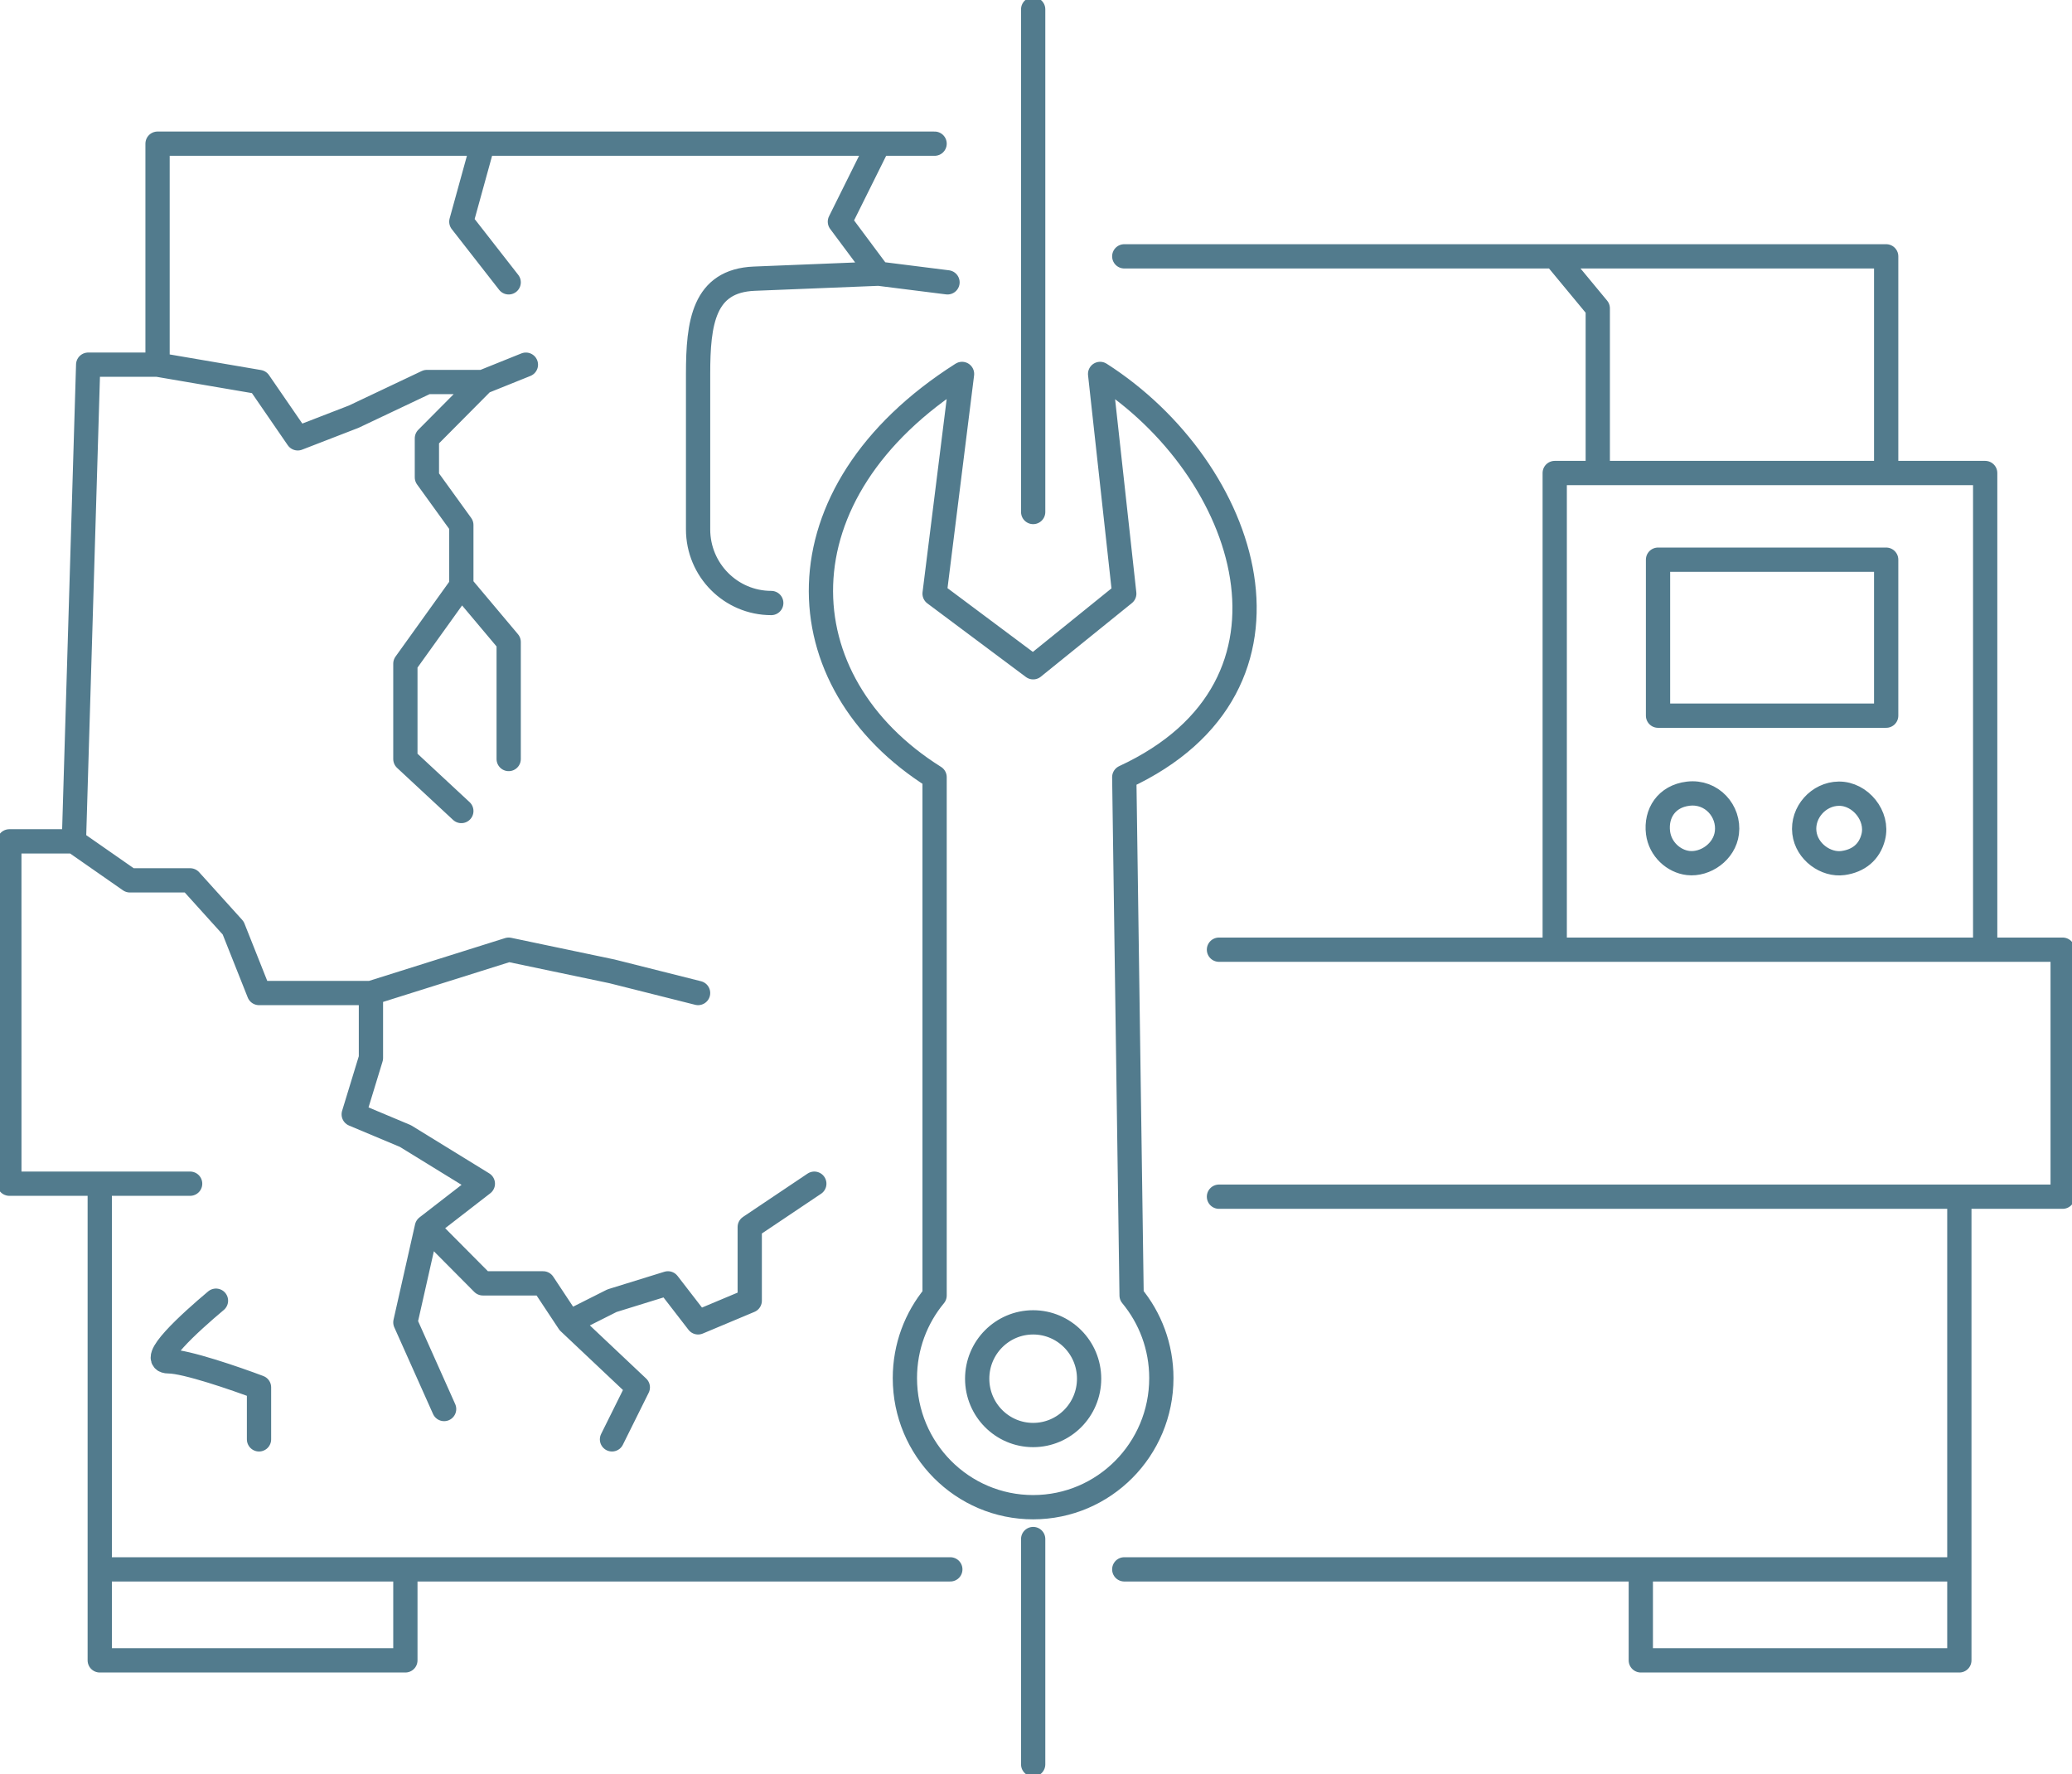
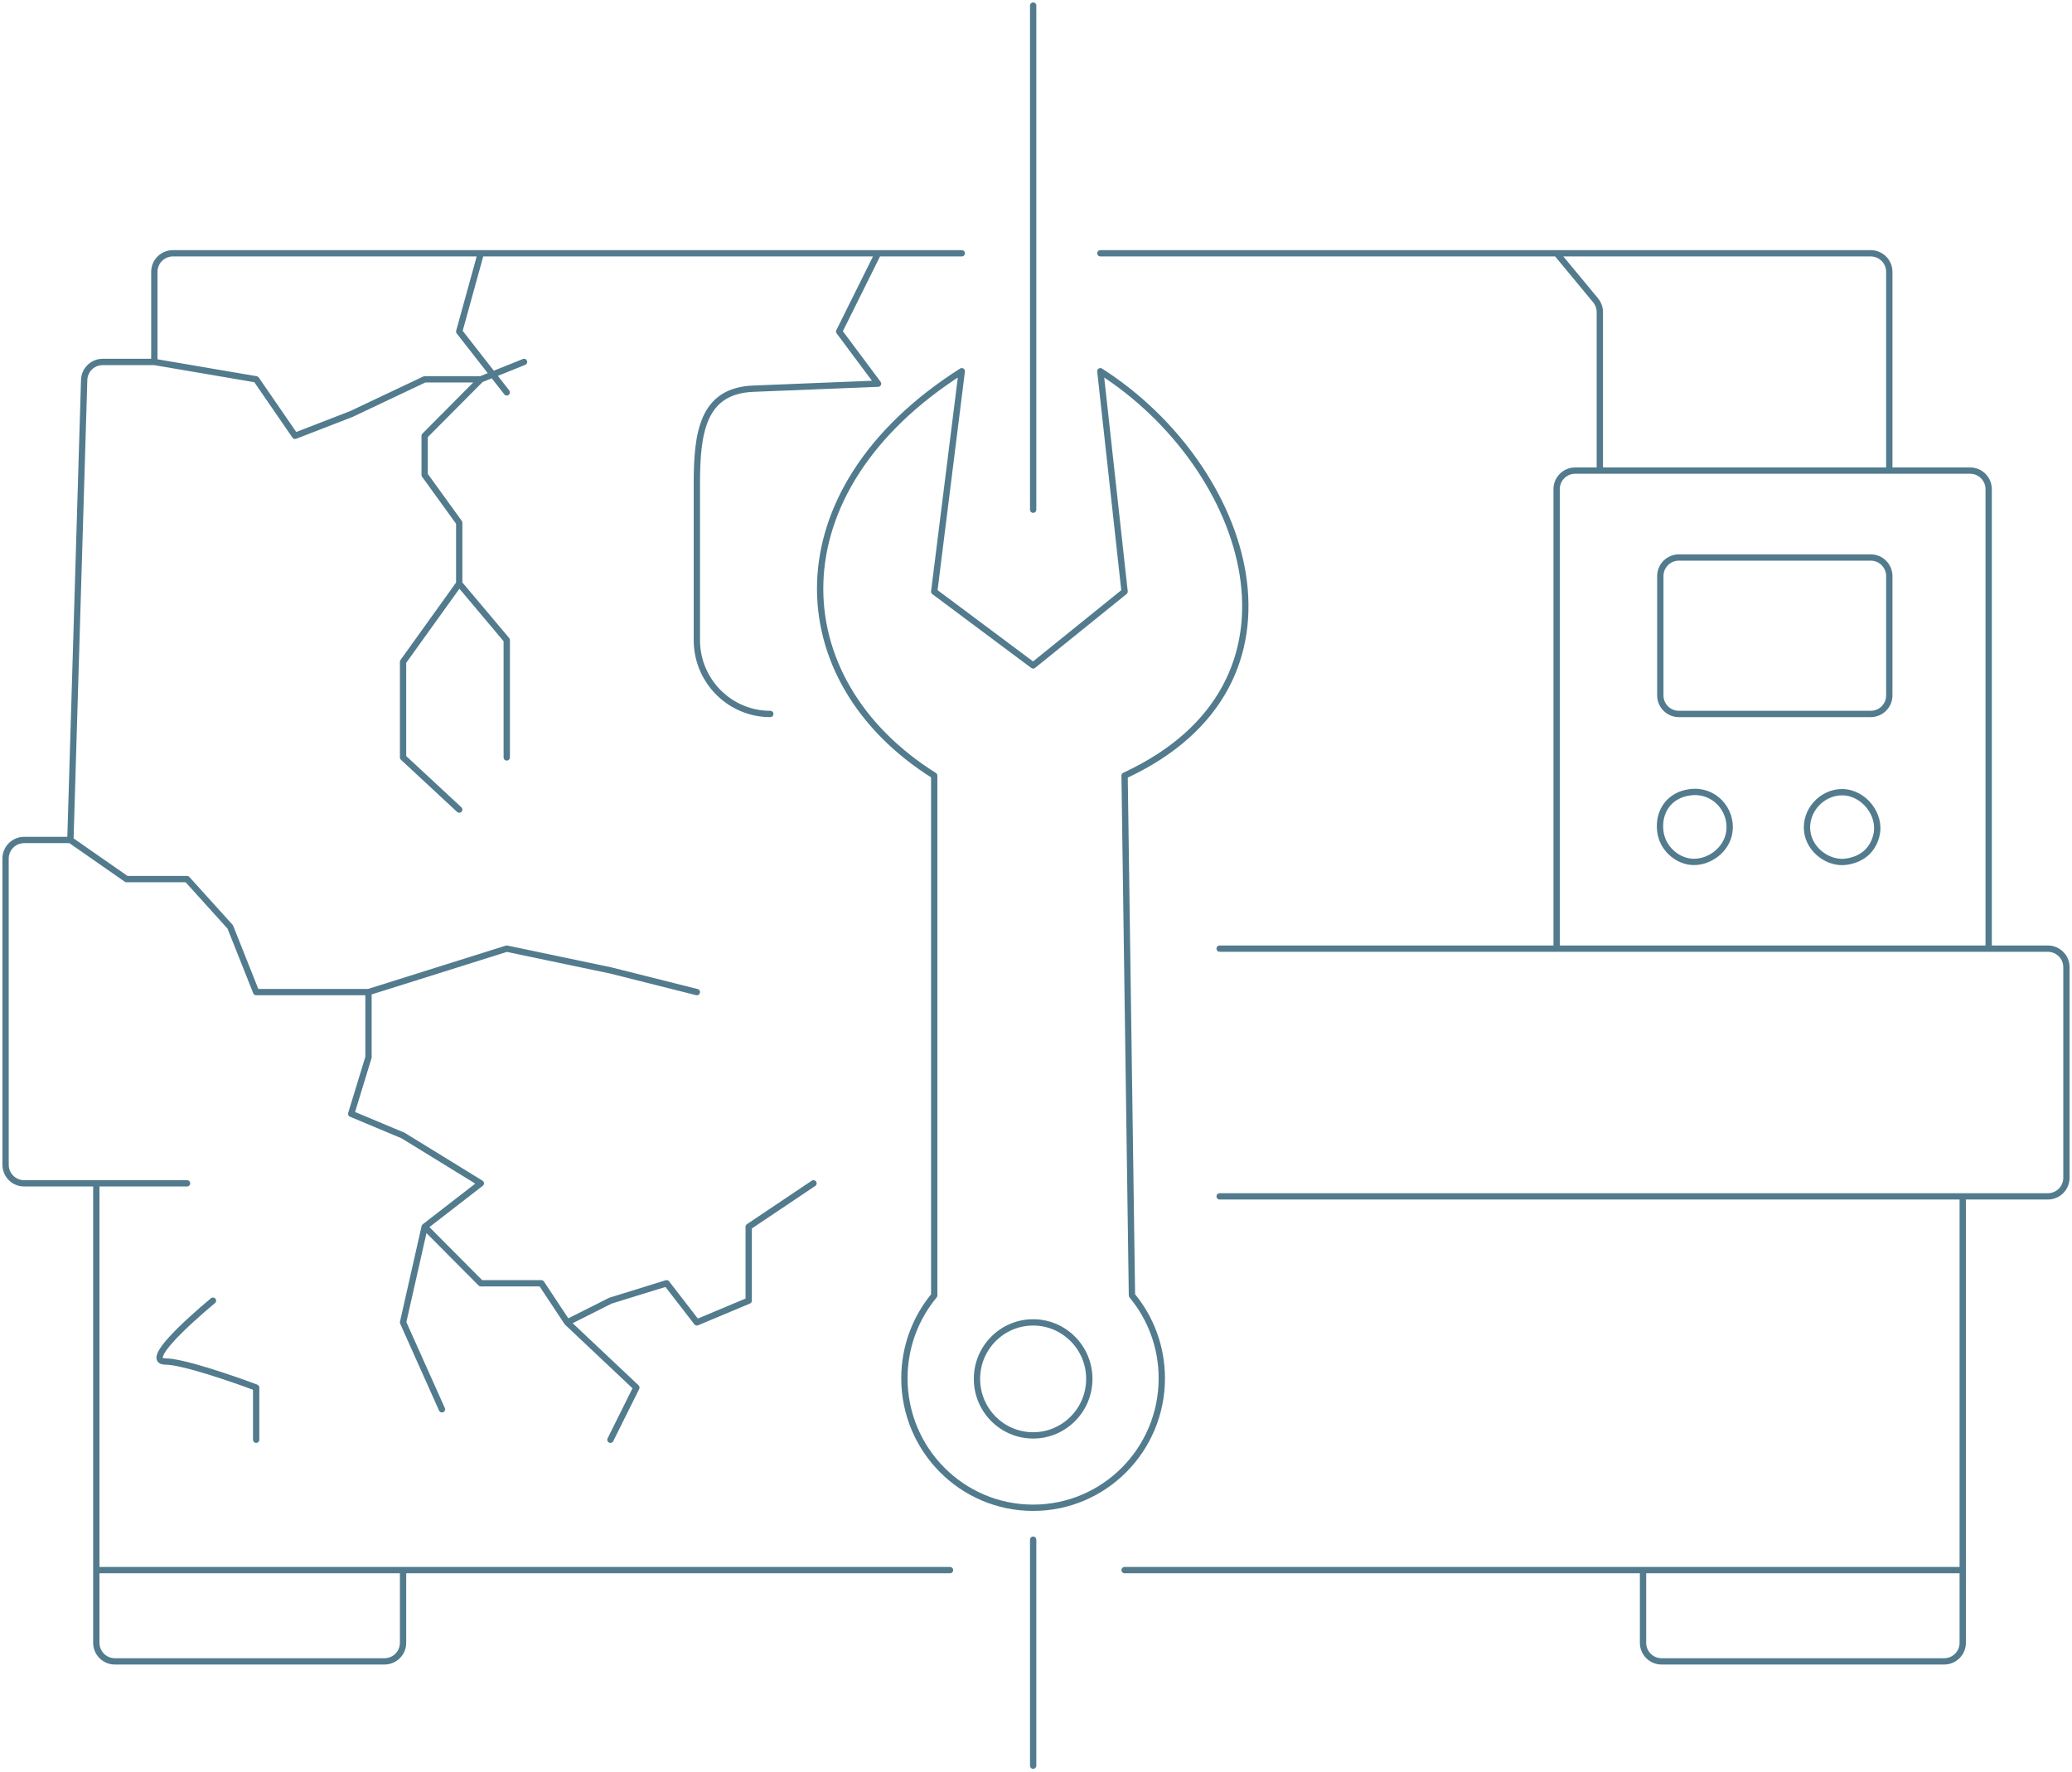
- <svg xmlns="http://www.w3.org/2000/svg" width="555" height="475" viewBox="0 0 555 475" fill="none">
-   <path d="M276.741 2.5V137.117M276.741 472.5V412.154M19.799 225.315L23.619 97.661H42.201M19.799 225.315L34.789 235.76H50.931L62.461 248.525L69.379 265.932H99.358M19.799 225.315H2.5L2.504 316.994H26.718M26.718 316.994H50.931M26.718 316.994V420.278M254.551 420.278L108.582 420.278L26.718 420.278M26.718 420.278V444.648L108.582 444.648V420.278M250.338 38.476H235.349M235.349 38.476L224.972 59.364L235.349 73.29M235.349 38.476H129.336M235.349 73.29L253.797 75.611M235.349 73.29L202.051 74.631C188.446 75.179 186.987 86.438 186.987 100.141V141.76C186.987 152.655 195.763 161.488 206.588 161.488M129.336 38.476H42.201V97.661M129.336 38.476L123.571 59.364L136.254 75.611M42.201 97.661L69.379 102.303L79.756 117.389L94.746 111.587L114.347 102.303H129.336M129.336 102.303L140.866 97.661M129.336 102.303L114.347 117.389V127.834L123.571 140.599V156.846M123.571 156.846L108.582 177.735V203.266L123.571 217.192M123.571 156.846L136.254 171.932V203.266M99.358 265.932L136.254 254.327L163.927 260.13L186.987 265.932M118.959 377.34L108.582 354.13L114.347 328.599L129.336 316.994L108.582 304.229L94.746 298.426L99.358 283.34V265.932M163.927 385.463L170.845 371.537L152.396 354.13L145.478 343.685H129.336L114.347 328.599M152.396 354.13L163.927 348.327L178.916 343.685L186.987 354.13L200.823 348.327V328.599L218.118 316.994M57.849 348.327C50.931 354.13 39.401 364.574 45.166 364.574C49.778 364.574 63.23 369.216 69.379 371.537V385.463M505.225 126.673V68.648H416.443M505.225 126.673H531.744V254.327M505.225 126.673H427.973M531.744 254.327H552.499V320.476H524.826M531.744 254.327H416.443M524.826 320.476V420.278M524.826 320.476H326.507M524.826 420.278V444.648H439.503V420.278M524.826 420.278H439.503M439.503 420.278H301.141M416.443 254.327V126.673H427.973M416.443 254.327H326.507M427.973 126.673V82.574L416.443 68.648M416.443 68.648H301.141M276.741 354.13C268.461 354.126 261.746 360.882 261.746 369.216C261.746 377.55 268.461 384.306 276.741 384.302C285.018 384.299 291.725 377.546 291.725 369.216C291.725 360.886 285.018 354.133 276.741 354.13ZM250.337 208.126C209.674 182.625 207.431 132.055 257.69 100.141L250.337 158.981L276.741 178.698L301.141 158.981L294.673 100.141C334.447 125.549 354.124 183.607 301.141 208.126L303.108 346.92C308.081 352.917 311.074 360.636 311.074 369.06C311.074 388.148 295.707 403.621 276.741 403.629C257.768 403.637 242.381 388.156 242.381 369.06C242.381 360.644 245.369 352.93 250.337 346.934V208.126ZM444.115 149.883V191.661H505.225V149.883H444.115ZM452.186 212.55C446.357 213.251 443.478 217.867 444.115 222.994C444.668 227.446 448.337 230.677 452.186 231.118C456.792 231.644 461.926 228.122 462.563 222.994C463.274 217.27 458.541 211.785 452.186 212.55ZM492.542 212.55C487.12 212.607 482.665 217.577 483.318 222.994C483.936 228.124 489.104 231.765 493.695 231.118C497.806 230.538 500.739 228.203 501.766 224.155C503.192 218.531 498.308 212.489 492.542 212.55Z" stroke="#527B8D" stroke-width="6.5" stroke-linecap="round" stroke-linejoin="round" />
+ <svg xmlns="http://www.w3.org/2000/svg" width="558" height="477" viewBox="0 0 558 477" fill="none">
+   <path d="M278.235 1.5V137.263M278.235 475.5V414.641M18.957 226.211L22.666 102.321C22.747 99.619 24.961 97.471 27.664 97.471H41.562M18.957 226.211L34.082 236.745H50.371L62.006 249.619L68.987 267.174H99.238M18.957 226.211H6.5C3.739 226.211 1.5 228.45 1.5 231.212L1.504 313.671C1.504 316.432 3.743 318.671 6.504 318.671H25.938M25.938 318.671H50.371M25.938 318.671V422.834M255.843 422.834L108.546 422.834L25.938 422.834M25.938 422.834V442.411C25.938 445.173 28.176 447.411 30.938 447.411L103.546 447.411C106.308 447.411 108.546 445.173 108.546 442.411V422.834M259.011 68.211H236.466M236.466 68.211L225.995 89.278L236.466 103.323L202.865 104.675C189.137 105.227 187.665 116.582 187.665 130.402V172.374C187.665 183.363 196.52 192.271 207.444 192.271M236.466 68.211H129.489M129.489 68.211H46.562C43.801 68.211 41.562 70.45 41.562 73.211V97.471M129.489 68.211L123.672 89.278L136.47 105.663M41.562 97.471L68.987 102.152L79.459 117.367L94.584 111.515L114.364 102.152H129.489M129.489 102.152L141.125 97.471M129.489 102.152L114.364 117.367V127.9L123.672 140.774V157.16M123.672 157.16L108.546 178.226V203.974L123.672 218.019M123.672 157.16L136.47 172.374V203.974M99.238 267.174L136.47 255.471L164.395 261.323L187.665 267.174M119.018 379.53L108.546 356.123L114.364 330.374L129.489 318.671L108.546 305.797L94.584 299.945L99.238 284.73V267.174M164.395 387.723L171.376 373.678L152.76 356.123L145.778 345.589H129.489L114.364 330.374M152.76 356.123L164.395 350.271L179.52 345.589L187.665 356.123L201.627 350.271V330.374L219.079 318.671M57.352 350.271C50.371 356.123 38.736 366.656 44.554 366.656C49.208 366.656 62.782 371.337 68.987 373.678V387.723M296.33 68.211L419.207 68.211H503.796C506.558 68.211 508.796 70.45 508.796 73.211V126.73M508.796 126.73H530.557C533.318 126.73 535.557 128.969 535.557 131.73V255.471M508.796 126.73H430.842M535.557 255.471H551.5C554.261 255.471 556.5 257.709 556.5 260.471V317.182C556.5 319.943 554.261 322.182 551.5 322.182H528.576M535.557 255.471H419.207M528.576 322.182V422.834M528.576 322.182H328.453M528.576 422.834V442.411C528.576 445.173 526.337 447.411 523.576 447.411H447.477C444.715 447.411 442.477 445.173 442.477 442.411V422.834M528.576 422.834H442.477M442.477 422.834H302.856M419.207 255.471V131.73C419.207 128.969 421.445 126.73 424.207 126.73H430.842M419.207 255.471H328.453M430.842 126.73V84.058C430.842 82.893 430.435 81.765 429.692 80.868L419.207 68.211M278.235 356.122C269.88 356.119 263.103 362.932 263.103 371.337C263.103 379.742 269.88 386.555 278.235 386.552C286.587 386.548 293.355 379.738 293.355 371.337C293.355 362.936 286.587 356.126 278.235 356.122ZM251.59 208.876C210.558 183.158 208.294 132.157 259.011 99.972L251.59 159.313L278.235 179.197L302.856 159.313L296.33 99.972C336.466 125.597 356.321 184.149 302.856 208.876L304.841 348.851C309.86 354.899 312.88 362.684 312.88 371.179C312.88 390.43 297.373 406.035 278.235 406.043C259.09 406.051 243.562 390.438 243.562 371.179C243.562 362.692 246.578 354.912 251.59 348.866V208.876ZM455.275 213.337C449.393 214.045 446.488 218.7 447.131 223.871C447.689 228.36 451.392 231.619 455.275 232.063C459.923 232.595 465.104 229.042 465.747 223.871C466.464 218.098 461.687 212.566 455.275 213.337ZM495.998 213.337C490.527 213.395 486.031 218.407 486.69 223.871C487.314 229.044 492.529 232.716 497.161 232.063C501.31 231.479 504.27 229.124 505.306 225.041C506.745 219.37 501.816 213.276 495.998 213.337ZM508.796 155.137V187.271C508.796 190.032 506.558 192.271 503.796 192.271H452.131C449.369 192.271 447.131 190.032 447.131 187.271V155.137C447.131 152.376 449.369 150.137 452.131 150.137H503.796C506.558 150.137 508.796 152.376 508.796 155.137Z" stroke="#527B8D" stroke-width="1.7" vector-effect="non-scaling-stroke" stroke-linecap="round" stroke-linejoin="round" />
</svg>
